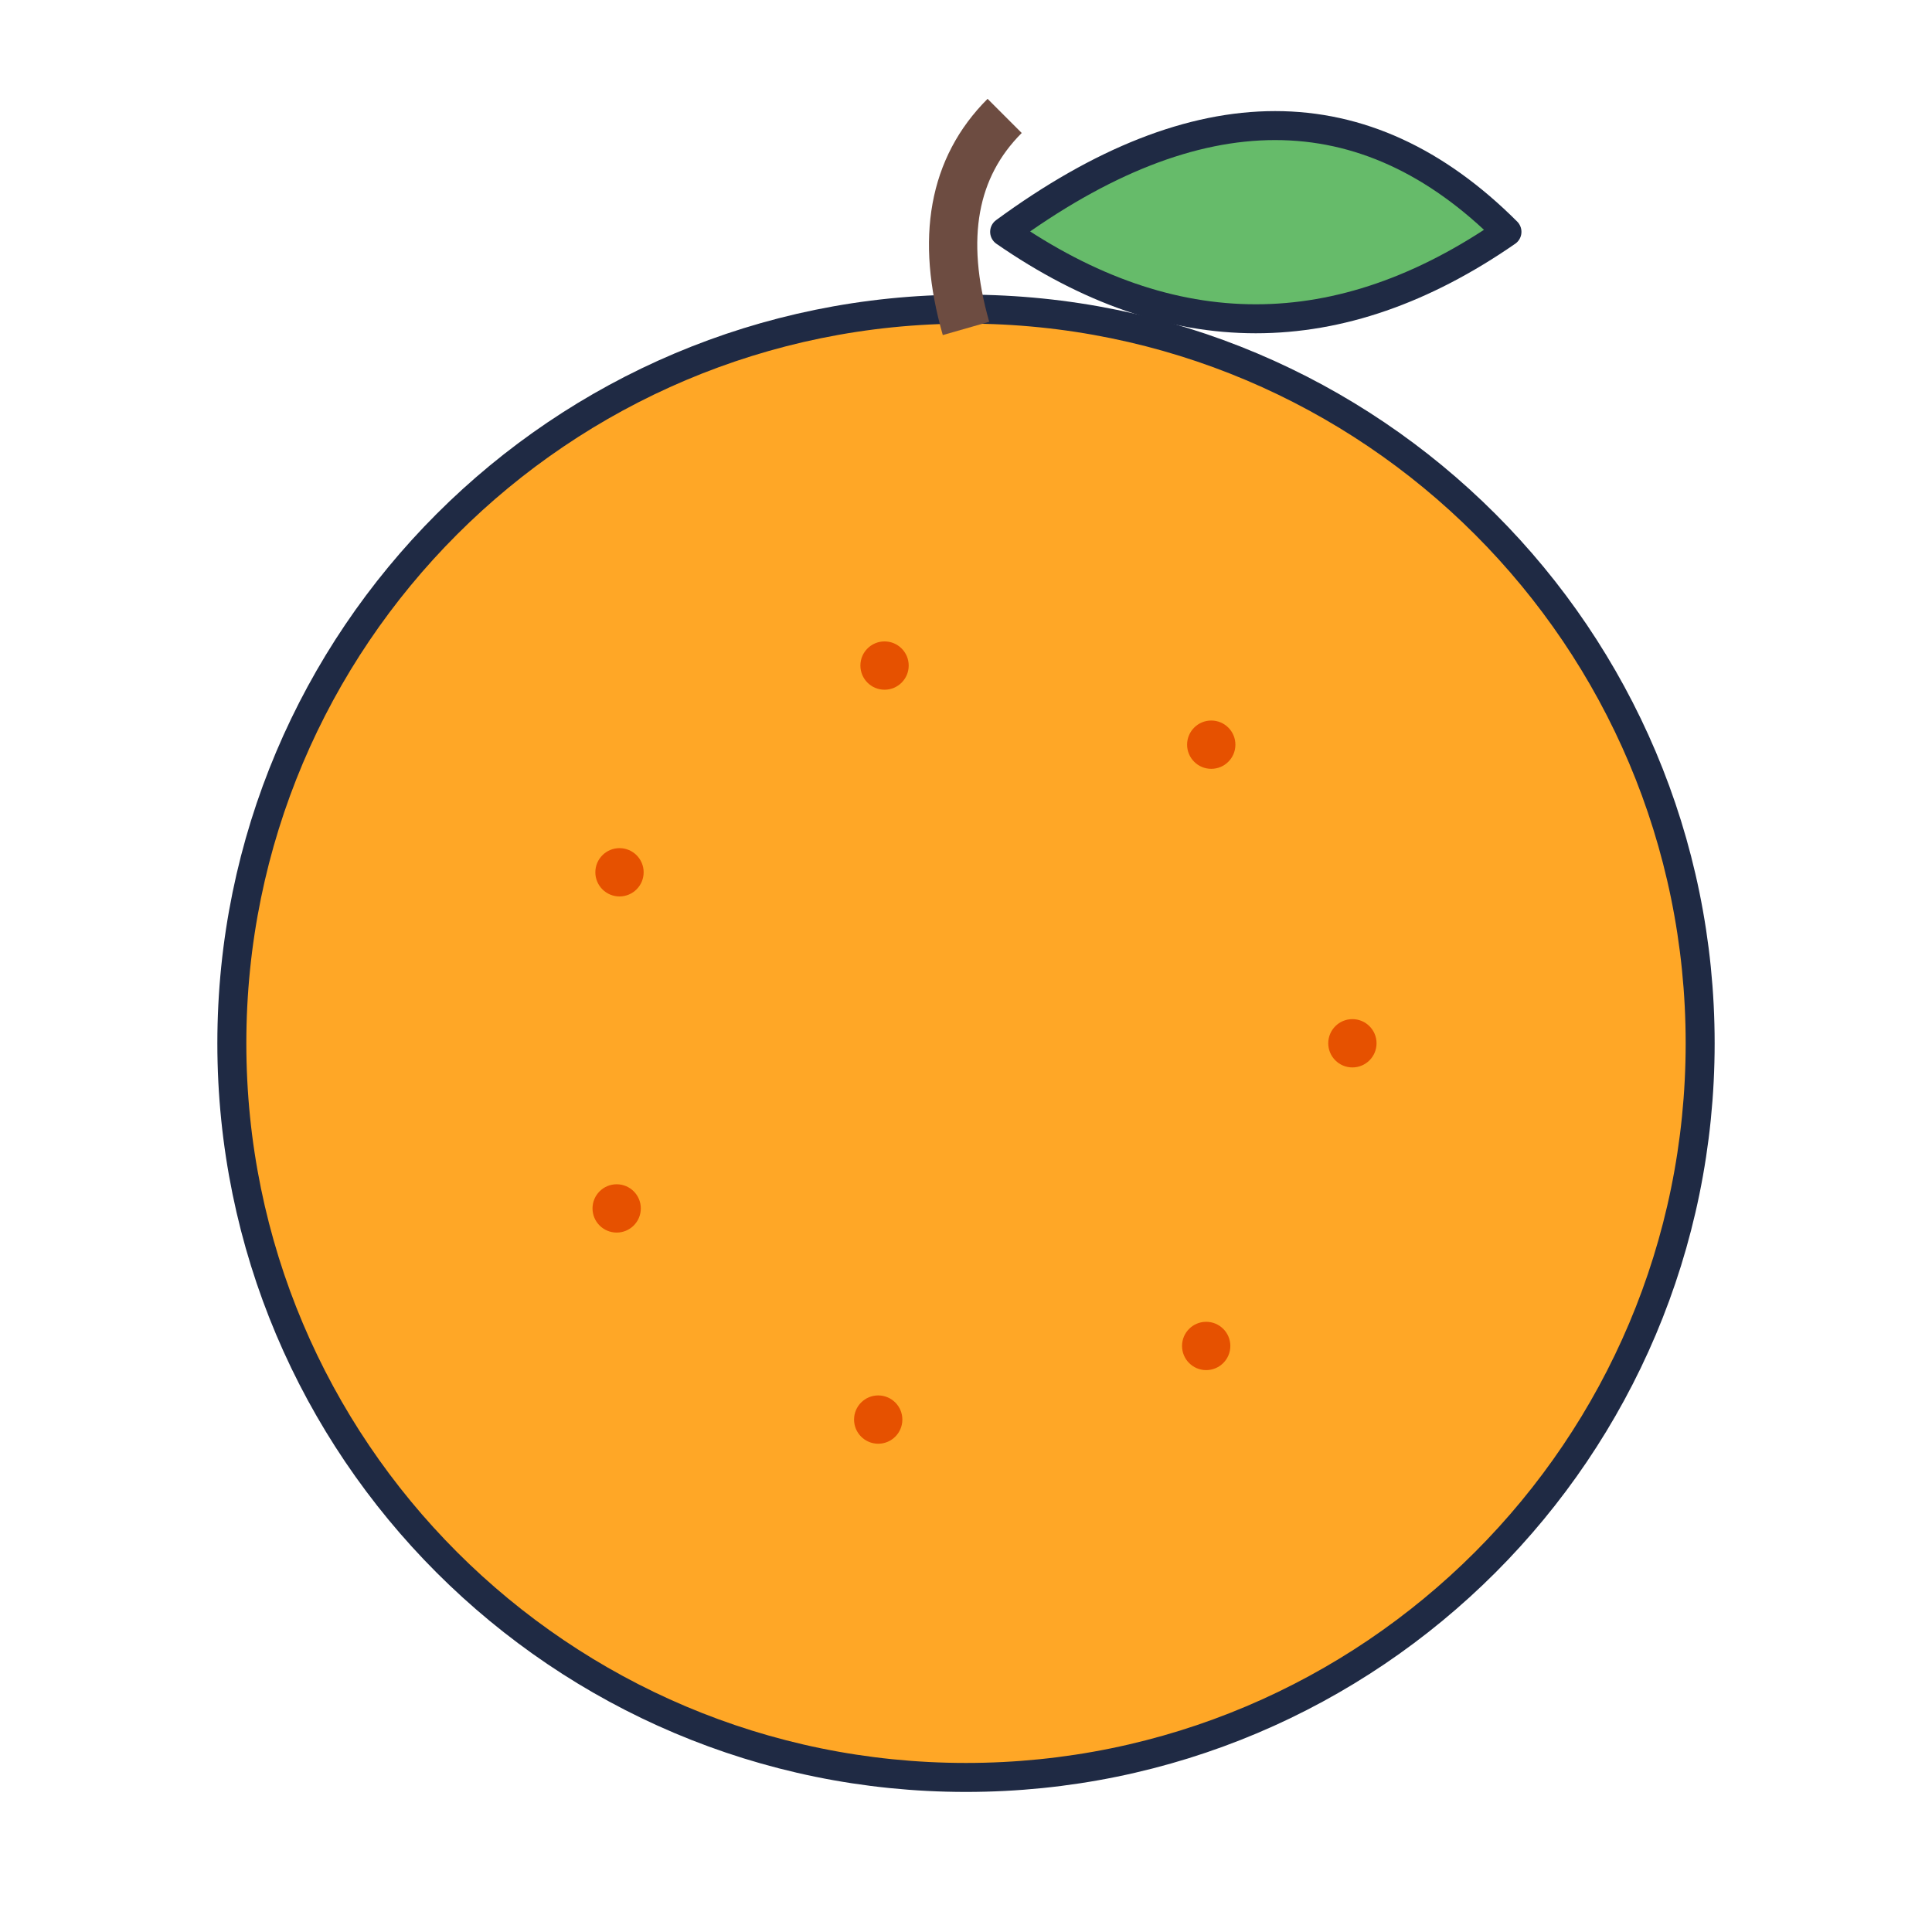
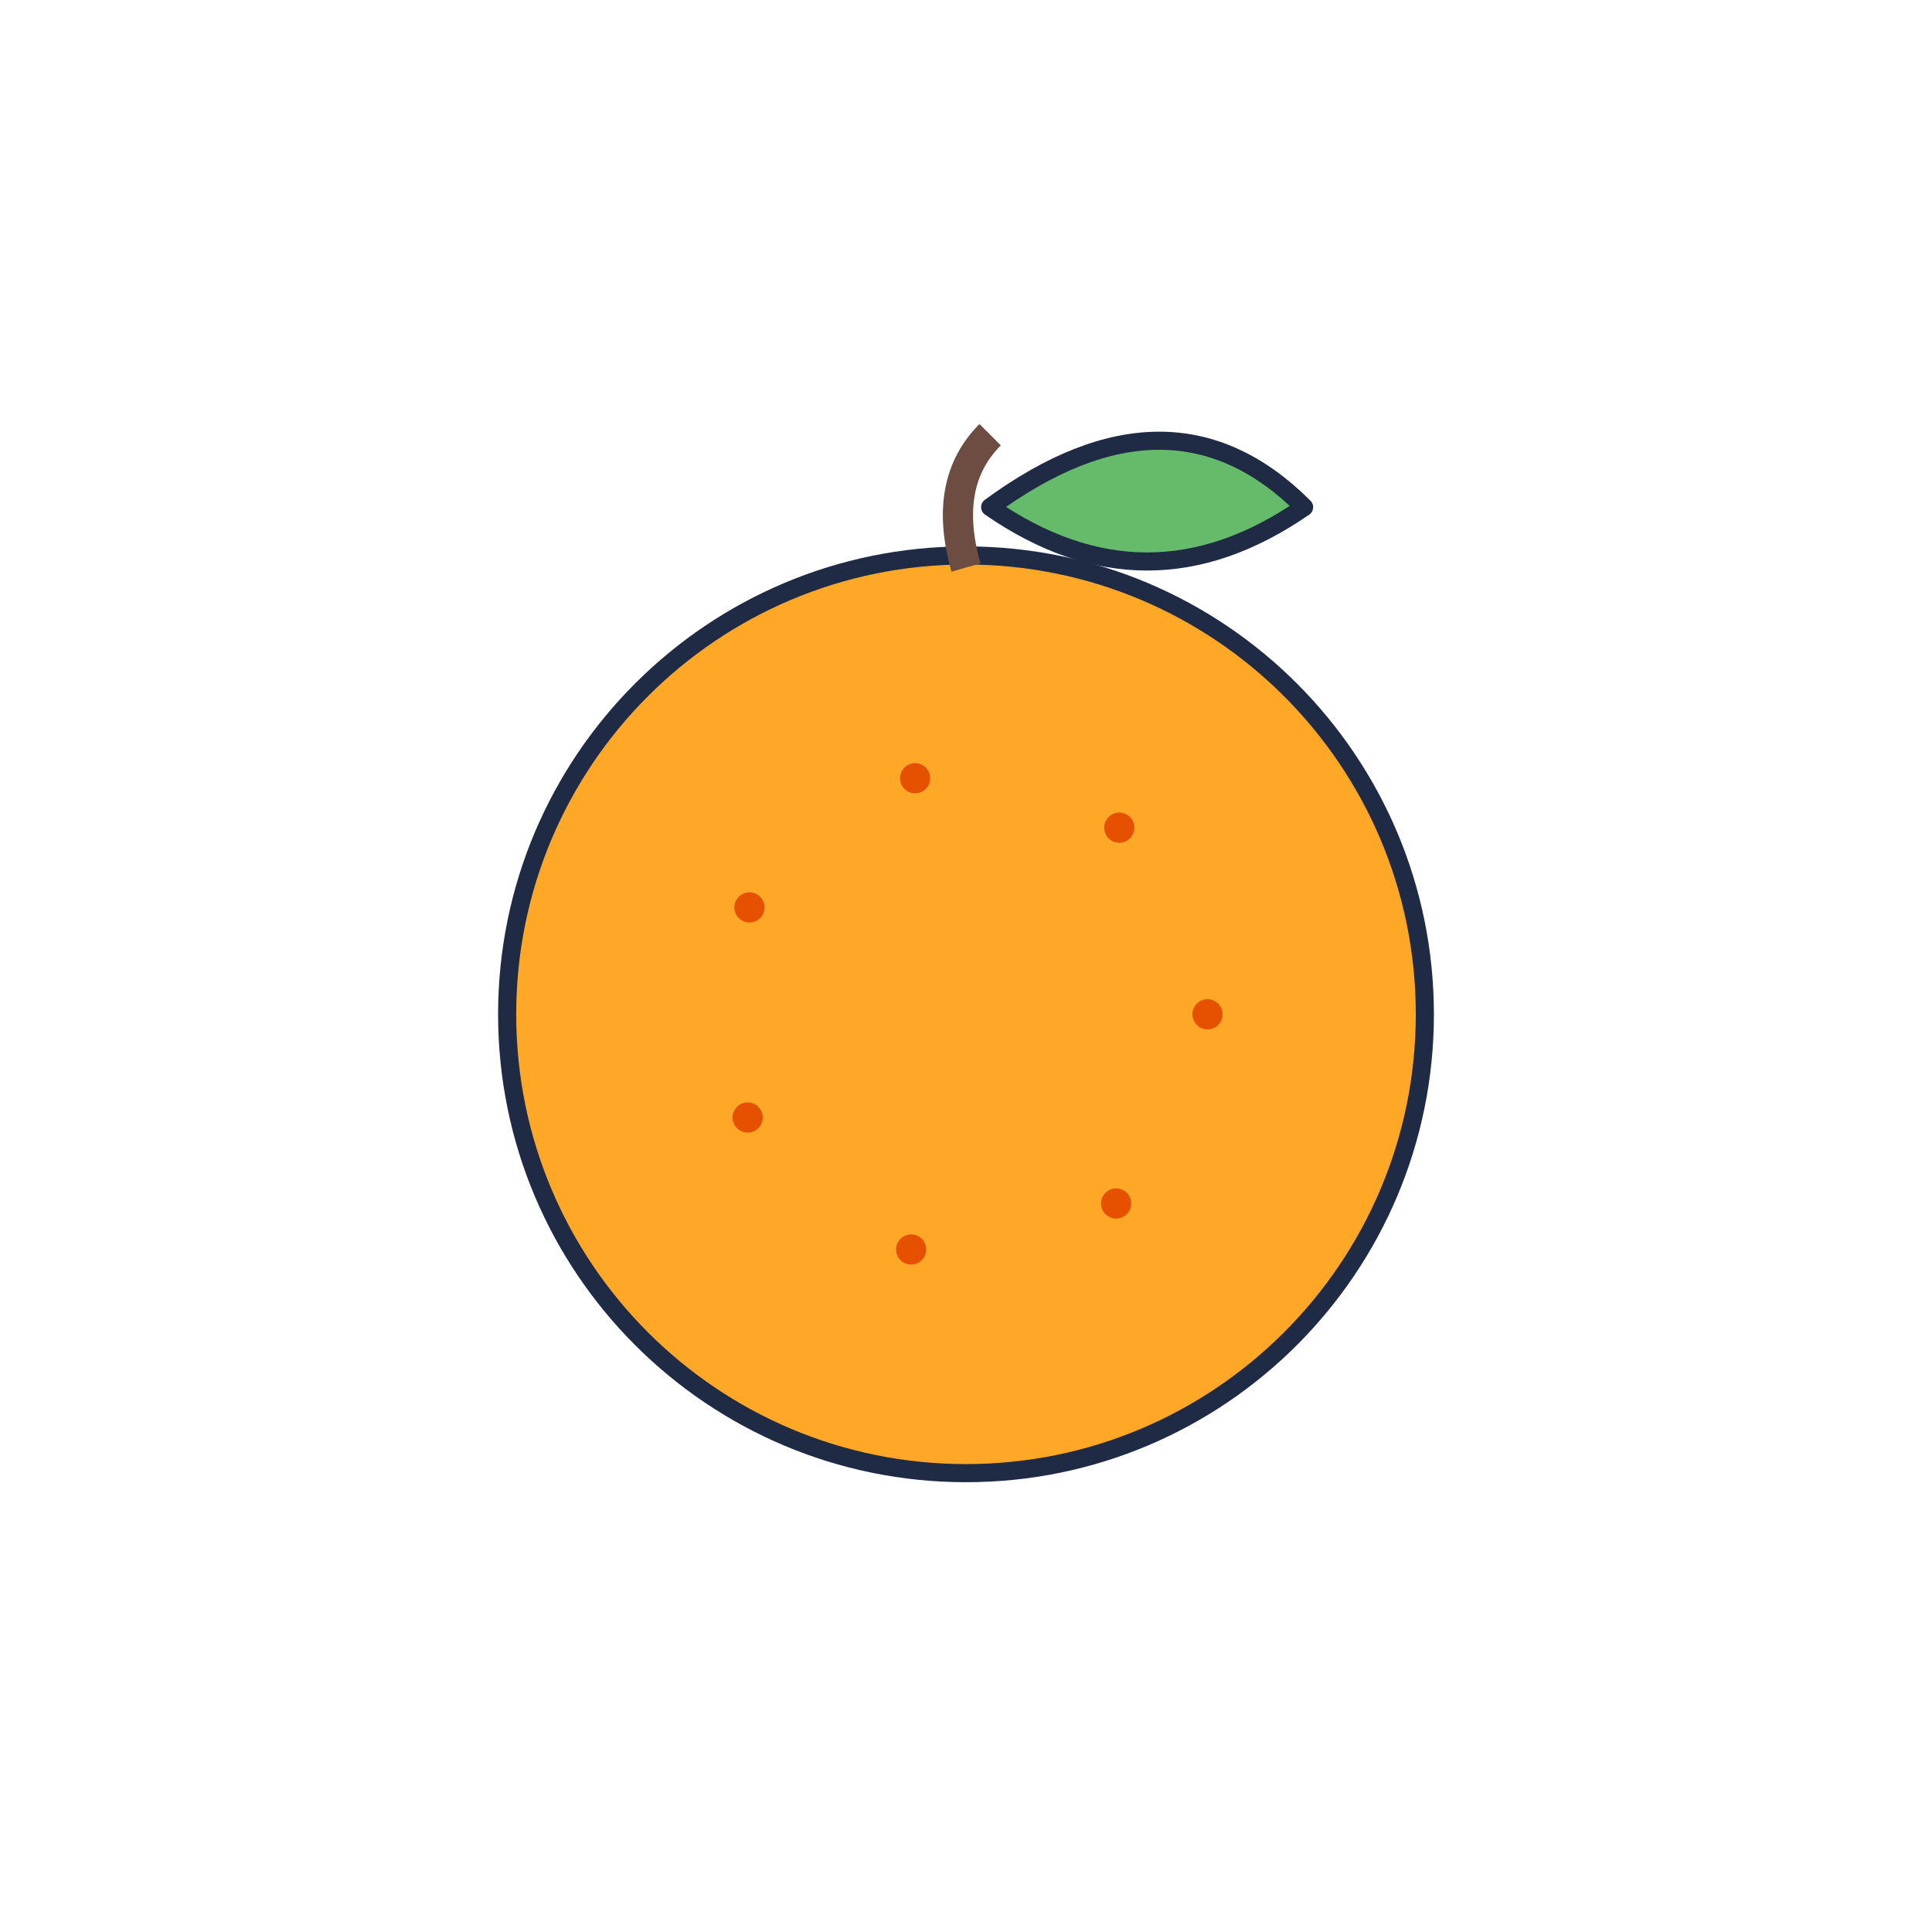
- <svg xmlns="http://www.w3.org/2000/svg" viewBox="60 0 200 200" width="200" height="200">
+ <svg xmlns="http://www.w3.org/2000/svg" viewBox="0 -60 320 320" width="200" height="200">
+   <rect x="0" y="-60" width="320" height="320" fill="#ffffff" />
  <defs />
  <rect width="320" height="200" fill="#ffffff" />
  <circle cx="160" cy="108" r="76" fill="#ffa726" stroke="#1f2a44" stroke-width="3" stroke-linejoin="round" />
  <circle cx="200.0" cy="108.0" r="2.5" fill="#e65100" />
  <circle cx="184.864" cy="139.333" r="2.5" fill="#e65100" />
  <circle cx="150.912" cy="146.954" r="2.5" fill="#e65100" />
  <circle cx="123.837" cy="125.095" r="2.5" fill="#e65100" />
  <circle cx="124.13" cy="90.299" r="2.5" fill="#e65100" />
  <circle cx="151.568" cy="68.899" r="2.5" fill="#e65100" />
  <circle cx="185.388" cy="77.089" r="2.5" fill="#e65100" />
  <path d="M160,34 q-4,-14 4,-22" stroke="#6d4c41" stroke-width="5" fill="none" />
  <path d="M164,24 q30,-22 52,0 q-26,18 -52,0Z" fill="#66bb6a" stroke="#1f2a44" stroke-width="3" stroke-linejoin="round" />
</svg>
